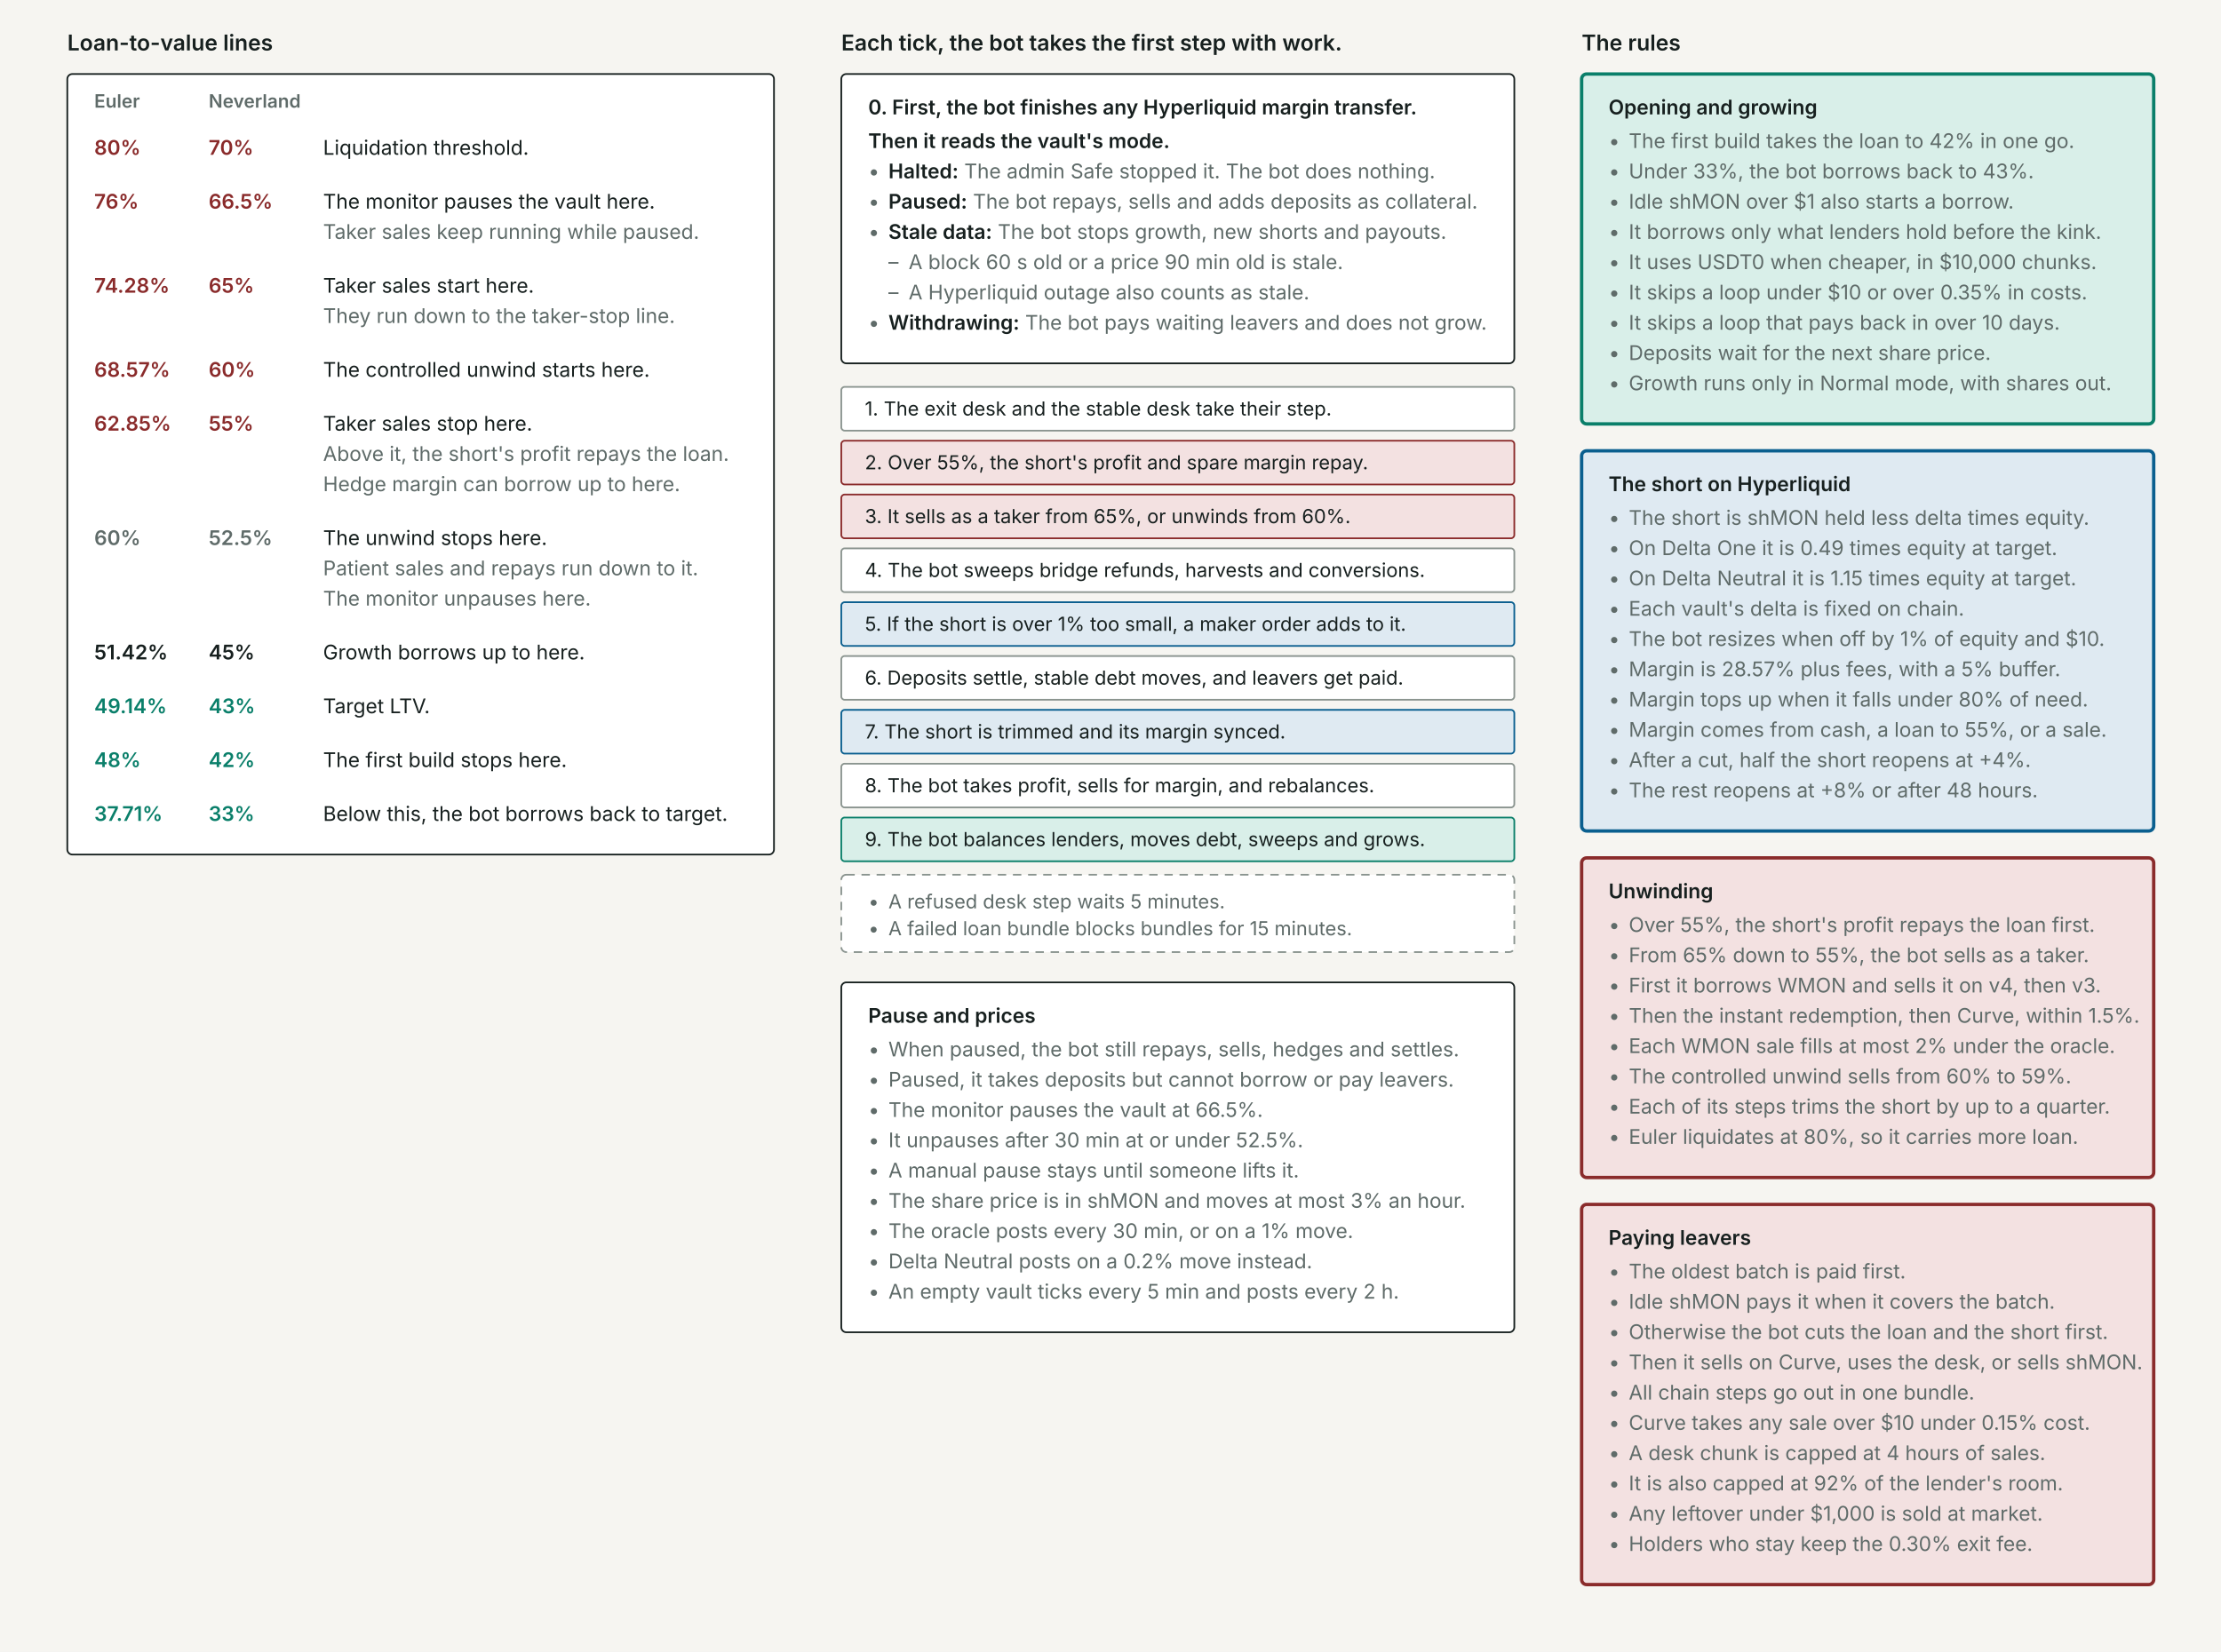
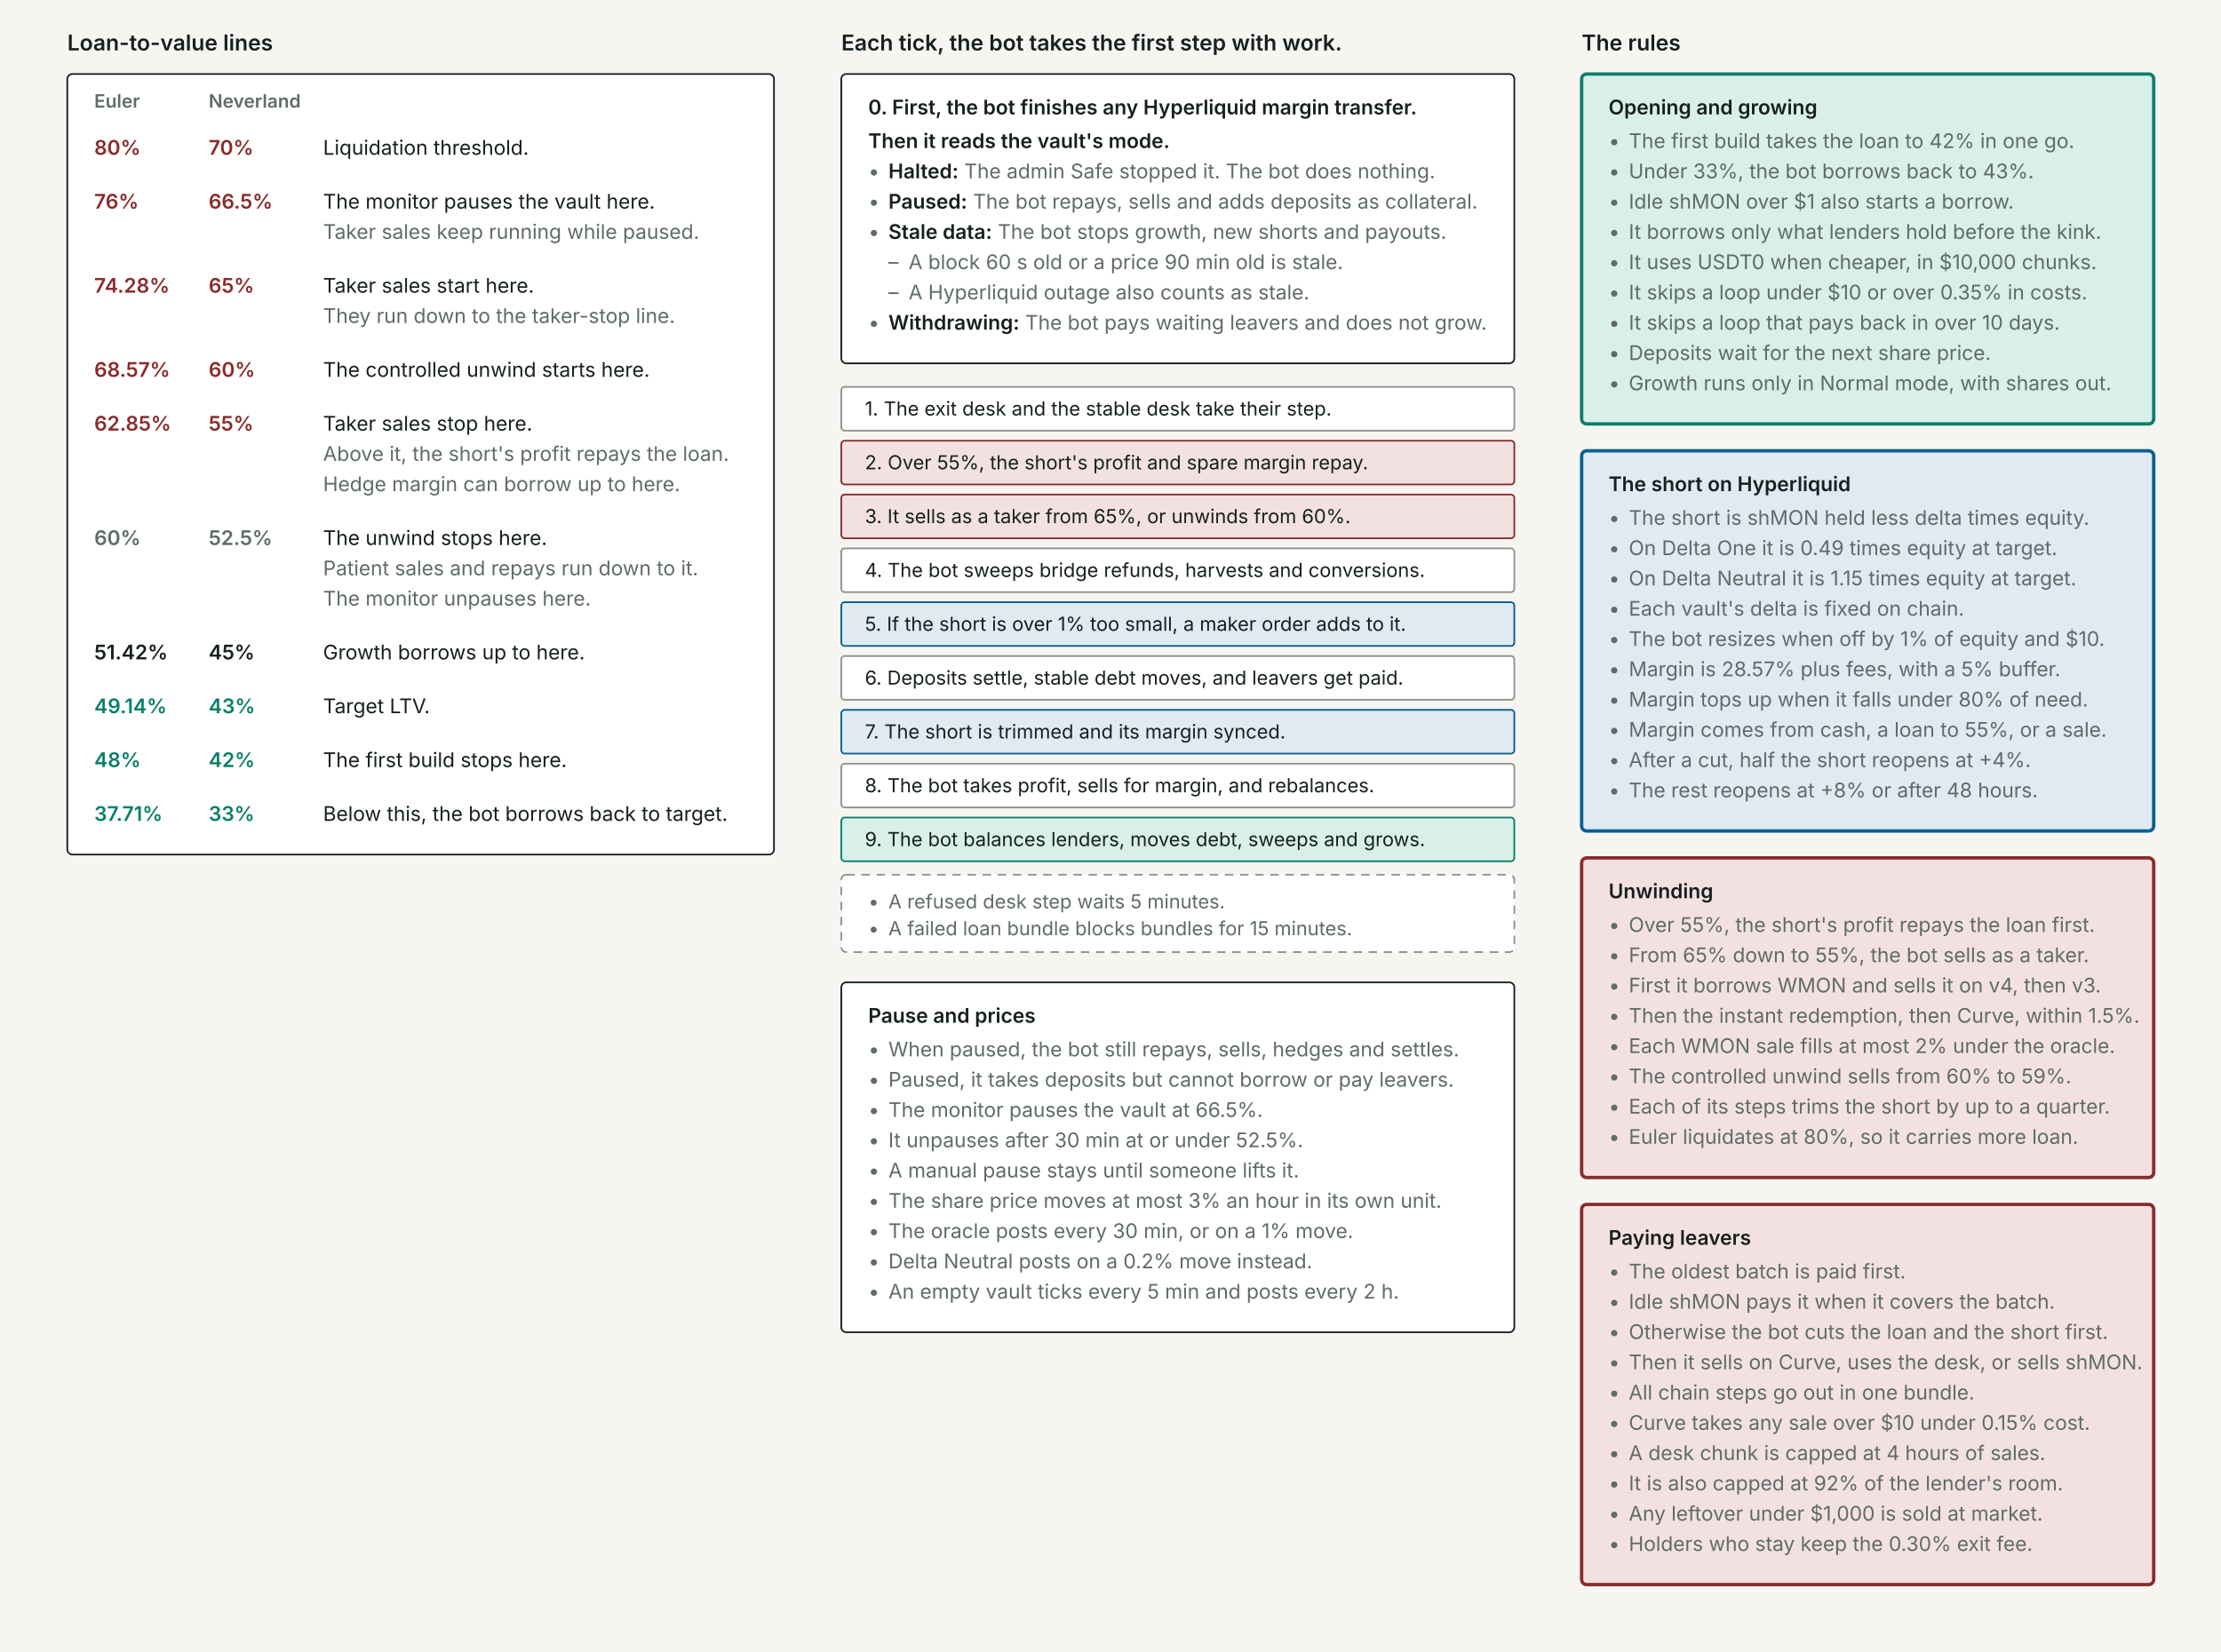
<svg xmlns="http://www.w3.org/2000/svg" width="1320" height="982" viewBox="0 0 1320 982" role="img" aria-label="The bot's loan-to-value lines, the order it tries steps each tick, and its rules for growing, the Hyperliquid short, unwinding, and paying leavers." style="color:#17201f">
  <rect x="0" y="0" width="1320" height="982" fill="#f6f5f1" />
  <g font-family="IBM Plex Sans, system-ui, -apple-system, Segoe UI, sans-serif" font-size="12" fill="#17201f">
    <text x="40" y="30" font-weight="600" font-size="13">Loan-to-value lines</text>
    <rect x="40" y="44" width="420" height="464" rx="3" fill="#ffffff" stroke="#17201f" />
    <text x="56" y="64" font-weight="600" font-size="11" fill="#5f6b69">Euler</text>
    <text x="124" y="64" font-weight="600" font-size="11" fill="#5f6b69">Neverland</text>
    <text x="56" y="92" font-weight="600" fill="#8a2b2b">80%</text>
    <text x="124" y="92" font-weight="600" fill="#8a2b2b">70%</text>
    <text x="192" y="92">Liquidation threshold.</text>
    <text x="56" y="124" font-weight="600" fill="#8a2b2b">76%</text>
    <text x="124" y="124" font-weight="600" fill="#8a2b2b">66.5%</text>
    <text x="192" y="124">The monitor pauses the vault here.</text>
    <text x="192" y="142" fill="#5f6b69">Taker sales keep running while paused.</text>
    <text x="56" y="174" font-weight="600" fill="#8a2b2b">74.28%</text>
    <text x="124" y="174" font-weight="600" fill="#8a2b2b">65%</text>
    <text x="192" y="174">Taker sales start here.</text>
    <text x="192" y="192" fill="#5f6b69">They run down to the taker-stop line.</text>
    <text x="56" y="224" font-weight="600" fill="#8a2b2b">68.57%</text>
    <text x="124" y="224" font-weight="600" fill="#8a2b2b">60%</text>
    <text x="192" y="224">The controlled unwind starts here.</text>
    <text x="56" y="256" font-weight="600" fill="#8a2b2b">62.85%</text>
    <text x="124" y="256" font-weight="600" fill="#8a2b2b">55%</text>
    <text x="192" y="256">Taker sales stop here.</text>
    <text x="192" y="274" fill="#5f6b69">Above it, the short's profit repays the loan.</text>
    <text x="192" y="292" fill="#5f6b69">Hedge margin can borrow up to here.</text>
    <text x="56" y="324" font-weight="600" fill="#5f6b69">60%</text>
    <text x="124" y="324" font-weight="600" fill="#5f6b69">52.5%</text>
    <text x="192" y="324">The unwind stops here.</text>
    <text x="192" y="342" fill="#5f6b69">Patient sales and repays run down to it.</text>
    <text x="192" y="360" fill="#5f6b69">The monitor unpauses here.</text>
    <text x="56" y="392" font-weight="600" fill="#17201f">51.42%</text>
    <text x="124" y="392" font-weight="600" fill="#17201f">45%</text>
    <text x="192" y="392">Growth borrows up to here.</text>
    <text x="56" y="424" font-weight="600" fill="#0a7f6a">49.14%</text>
    <text x="124" y="424" font-weight="600" fill="#0a7f6a">43%</text>
    <text x="192" y="424">Target LTV.</text>
    <text x="56" y="456" font-weight="600" fill="#0a7f6a">48%</text>
    <text x="124" y="456" font-weight="600" fill="#0a7f6a">42%</text>
    <text x="192" y="456">The first build stops here.</text>
    <text x="56" y="488" font-weight="600" fill="#0a7f6a">37.71%</text>
    <text x="124" y="488" font-weight="600" fill="#0a7f6a">33%</text>
    <text x="192" y="488">Below this, the bot borrows back to target.</text>
    <g transform="translate(80,0)">
      <text x="420" y="30" font-weight="600" font-size="13">Each tick, the bot takes the first step with work.</text>
      <rect x="420" y="44" width="400" height="172" rx="3" fill="#ffffff" stroke="#17201f" />
      <text x="436" y="68" font-weight="600">0. First, the bot finishes any Hyperliquid margin transfer.</text>
      <text x="436" y="88" font-weight="600">Then it reads the vault's mode.</text>
      <text x="436" y="106" fill="#5f6b69">•</text>
      <text x="448" y="106" fill="#5f6b69">
        <tspan font-weight="600" fill="#17201f">Halted:</tspan> The admin Safe stopped it. The bot does nothing.</text>
      <text x="436" y="124" fill="#5f6b69">•</text>
      <text x="448" y="124" fill="#5f6b69">
        <tspan font-weight="600" fill="#17201f">Paused:</tspan> The bot repays, sells and adds deposits as collateral.</text>
      <text x="436" y="142" fill="#5f6b69">•</text>
      <text x="448" y="142" fill="#5f6b69">
        <tspan font-weight="600" fill="#17201f">Stale data:</tspan> The bot stops growth, new shorts and payouts.</text>
      <text x="448" y="160" fill="#5f6b69">–</text>
      <text x="460" y="160" fill="#5f6b69">A block 60 s old or a price 90 min old is stale.</text>
      <text x="448" y="178" fill="#5f6b69">–</text>
      <text x="460" y="178" fill="#5f6b69">A Hyperliquid outage also counts as stale.</text>
      <text x="436" y="196" fill="#5f6b69">•</text>
      <text x="448" y="196" fill="#5f6b69">
        <tspan font-weight="600" fill="#17201f">Withdrawing:</tspan> The bot pays waiting leavers and does not grow.</text>
      <g font-size="11.5">
        <rect x="420" y="230" width="400" height="26" rx="2" fill="#ffffff" stroke="#8a948f" />
        <text x="434" y="247">1. The exit desk and the stable desk take their step.</text>
        <rect x="420" y="262" width="400" height="26" rx="2" fill="#f3e1e1" stroke="#8a2b2b" />
        <text x="434" y="279">2. Over 55%, the short's profit and spare margin repay.</text>
        <rect x="420" y="294" width="400" height="26" rx="2" fill="#f3e1e1" stroke="#8a2b2b" />
        <text x="434" y="311">3. It sells as a taker from 65%, or unwinds from 60%.</text>
        <rect x="420" y="326" width="400" height="26" rx="2" fill="#ffffff" stroke="#8a948f" />
        <text x="434" y="343">4. The bot sweeps bridge refunds, harvests and conversions.</text>
        <rect x="420" y="358" width="400" height="26" rx="2" fill="#dfeaf2" stroke="#0a5f8f" />
        <text x="434" y="375">5. If the short is over 1% too small, a maker order adds to it.</text>
        <rect x="420" y="390" width="400" height="26" rx="2" fill="#ffffff" stroke="#8a948f" />
        <text x="434" y="407">6. Deposits settle, stable debt moves, and leavers get paid.</text>
        <rect x="420" y="422" width="400" height="26" rx="2" fill="#dfeaf2" stroke="#0a5f8f" />
        <text x="434" y="439">7. The short is trimmed and its margin synced.</text>
        <rect x="420" y="454" width="400" height="26" rx="2" fill="#ffffff" stroke="#8a948f" />
        <text x="434" y="471">8. The bot takes profit, sells for margin, and rebalances.</text>
        <rect x="420" y="486" width="400" height="26" rx="2" fill="#d9efe9" stroke="#0a7f6a" />
        <text x="434" y="503">9. The bot balances lenders, moves debt, sweeps and grows.</text>
      </g>
      <rect x="420" y="520" width="400" height="46" rx="3" fill="#ffffff" stroke="#8a948f" stroke-dasharray="5 4" />
      <text x="436" y="540" fill="#5f6b69" font-size="11.5">•</text>
      <text x="448" y="540" fill="#5f6b69" font-size="11.5">A refused desk step waits 5 minutes.</text>
      <text x="436" y="556" fill="#5f6b69" font-size="11.5">•</text>
      <text x="448" y="556" fill="#5f6b69" font-size="11.5">A failed loan bundle blocks bundles for 15 minutes.</text>
      <rect x="420" y="584" width="400" height="208" rx="3" fill="#ffffff" stroke="#17201f" />
      <text x="436" y="608" font-weight="600">Pause and prices</text>
      <text x="436" y="628" fill="#5f6b69">•</text>
      <text x="448" y="628" fill="#5f6b69">When paused, the bot still repays, sells, hedges and settles.</text>
      <text x="436" y="646" fill="#5f6b69">•</text>
      <text x="448" y="646" fill="#5f6b69">Paused, it takes deposits but cannot borrow or pay leavers.</text>
      <text x="436" y="664" fill="#5f6b69">•</text>
      <text x="448" y="664" fill="#5f6b69">The monitor pauses the vault at 66.5%.</text>
      <text x="436" y="682" fill="#5f6b69">•</text>
      <text x="448" y="682" fill="#5f6b69">It unpauses after 30 min at or under 52.5%.</text>
      <text x="436" y="700" fill="#5f6b69">•</text>
      <text x="448" y="700" fill="#5f6b69">A manual pause stays until someone lifts it.</text>
      <text x="436" y="718" fill="#5f6b69">•</text>
-       <text x="448" y="718" fill="#5f6b69">The share price is in shMON and moves at most 3% an hour.</text>
+       <text x="448" y="718" fill="#5f6b69">The share price moves at most 3% an hour in its own unit.</text>
      <text x="436" y="736" fill="#5f6b69">•</text>
      <text x="448" y="736" fill="#5f6b69">The oracle posts every 30 min, or on a 1% move.</text>
      <text x="436" y="754" fill="#5f6b69">•</text>
      <text x="448" y="754" fill="#5f6b69">Delta Neutral posts on a 0.2% move instead.</text>
      <text x="436" y="772" fill="#5f6b69">•</text>
      <text x="448" y="772" fill="#5f6b69">An empty vault ticks every 5 min and posts every 2 h.</text>
      <text x="860" y="30" font-weight="600" font-size="13">The rules</text>
      <rect x="860" y="44" width="340" height="208" rx="3" fill="#d9efe9" stroke="#0a7f6a" stroke-width="2" />
      <text x="876" y="68" font-weight="600">Opening and growing</text>
      <text x="876" y="88" fill="#5f6b69">•</text>
      <text x="888" y="88" fill="#5f6b69">The first build takes the loan to 42% in one go.</text>
      <text x="876" y="106" fill="#5f6b69">•</text>
      <text x="888" y="106" fill="#5f6b69">Under 33%, the bot borrows back to 43%.</text>
      <text x="876" y="124" fill="#5f6b69">•</text>
      <text x="888" y="124" fill="#5f6b69">Idle shMON over $1 also starts a borrow.</text>
      <text x="876" y="142" fill="#5f6b69">•</text>
      <text x="888" y="142" fill="#5f6b69">It borrows only what lenders hold before the kink.</text>
      <text x="876" y="160" fill="#5f6b69">•</text>
      <text x="888" y="160" fill="#5f6b69">It uses USDT0 when cheaper, in $10,000 chunks.</text>
      <text x="876" y="178" fill="#5f6b69">•</text>
      <text x="888" y="178" fill="#5f6b69">It skips a loop under $10 or over 0.35% in costs.</text>
      <text x="876" y="196" fill="#5f6b69">•</text>
      <text x="888" y="196" fill="#5f6b69">It skips a loop that pays back in over 10 days.</text>
      <text x="876" y="214" fill="#5f6b69">•</text>
      <text x="888" y="214" fill="#5f6b69">Deposits wait for the next share price.</text>
      <text x="876" y="232" fill="#5f6b69">•</text>
      <text x="888" y="232" fill="#5f6b69">Growth runs only in Normal mode, with shares out.</text>
      <rect x="860" y="268" width="340" height="226" rx="3" fill="#dfeaf2" stroke="#0a5f8f" stroke-width="2" />
      <text x="876" y="292" font-weight="600">The short on Hyperliquid</text>
      <text x="876" y="312" fill="#5f6b69">•</text>
      <text x="888" y="312" fill="#5f6b69">The short is shMON held less delta times equity.</text>
      <text x="876" y="330" fill="#5f6b69">•</text>
      <text x="888" y="330" fill="#5f6b69">On Delta One it is 0.49 times equity at target.</text>
      <text x="876" y="348" fill="#5f6b69">•</text>
      <text x="888" y="348" fill="#5f6b69">On Delta Neutral it is 1.15 times equity at target.</text>
      <text x="876" y="366" fill="#5f6b69">•</text>
      <text x="888" y="366" fill="#5f6b69">Each vault's delta is fixed on chain.</text>
      <text x="876" y="384" fill="#5f6b69">•</text>
      <text x="888" y="384" fill="#5f6b69">The bot resizes when off by 1% of equity and $10.</text>
      <text x="876" y="402" fill="#5f6b69">•</text>
      <text x="888" y="402" fill="#5f6b69">Margin is 28.57% plus fees, with a 5% buffer.</text>
      <text x="876" y="420" fill="#5f6b69">•</text>
      <text x="888" y="420" fill="#5f6b69">Margin tops up when it falls under 80% of need.</text>
      <text x="876" y="438" fill="#5f6b69">•</text>
      <text x="888" y="438" fill="#5f6b69">Margin comes from cash, a loan to 55%, or a sale.</text>
      <text x="876" y="456" fill="#5f6b69">•</text>
      <text x="888" y="456" fill="#5f6b69">After a cut, half the short reopens at +4%.</text>
      <text x="876" y="474" fill="#5f6b69">•</text>
      <text x="888" y="474" fill="#5f6b69">The rest reopens at +8% or after 48 hours.</text>
      <rect x="860" y="510" width="340" height="190" rx="3" fill="#f3e1e1" stroke="#8a2b2b" stroke-width="2" />
      <text x="876" y="534" font-weight="600">Unwinding</text>
      <text x="876" y="554" fill="#5f6b69">•</text>
      <text x="888" y="554" fill="#5f6b69">Over 55%, the short's profit repays the loan first.</text>
      <text x="876" y="572" fill="#5f6b69">•</text>
      <text x="888" y="572" fill="#5f6b69">From 65% down to 55%, the bot sells as a taker.</text>
      <text x="876" y="590" fill="#5f6b69">•</text>
      <text x="888" y="590" fill="#5f6b69">First it borrows WMON and sells it on v4, then v3.</text>
      <text x="876" y="608" fill="#5f6b69">•</text>
      <text x="888" y="608" fill="#5f6b69">Then the instant redemption, then Curve, within 1.5%.</text>
      <text x="876" y="626" fill="#5f6b69">•</text>
      <text x="888" y="626" fill="#5f6b69">Each WMON sale fills at most 2% under the oracle.</text>
      <text x="876" y="644" fill="#5f6b69">•</text>
      <text x="888" y="644" fill="#5f6b69">The controlled unwind sells from 60% to 59%.</text>
      <text x="876" y="662" fill="#5f6b69">•</text>
      <text x="888" y="662" fill="#5f6b69">Each of its steps trims the short by up to a quarter.</text>
      <text x="876" y="680" fill="#5f6b69">•</text>
      <text x="888" y="680" fill="#5f6b69">Euler liquidates at 80%, so it carries more loan.</text>
      <rect x="860" y="716" width="340" height="226" rx="3" fill="#f3e1e1" stroke="#8a2b2b" stroke-width="2" />
      <text x="876" y="740" font-weight="600">Paying leavers</text>
      <text x="876" y="760" fill="#5f6b69">•</text>
      <text x="888" y="760" fill="#5f6b69">The oldest batch is paid first.</text>
      <text x="876" y="778" fill="#5f6b69">•</text>
      <text x="888" y="778" fill="#5f6b69">Idle shMON pays it when it covers the batch.</text>
      <text x="876" y="796" fill="#5f6b69">•</text>
      <text x="888" y="796" fill="#5f6b69">Otherwise the bot cuts the loan and the short first.</text>
      <text x="876" y="814" fill="#5f6b69">•</text>
      <text x="888" y="814" fill="#5f6b69">Then it sells on Curve, uses the desk, or sells shMON.</text>
      <text x="876" y="832" fill="#5f6b69">•</text>
      <text x="888" y="832" fill="#5f6b69">All chain steps go out in one bundle.</text>
      <text x="876" y="850" fill="#5f6b69">•</text>
      <text x="888" y="850" fill="#5f6b69">Curve takes any sale over $10 under 0.15% cost.</text>
      <text x="876" y="868" fill="#5f6b69">•</text>
      <text x="888" y="868" fill="#5f6b69">A desk chunk is capped at 4 hours of sales.</text>
      <text x="876" y="886" fill="#5f6b69">•</text>
      <text x="888" y="886" fill="#5f6b69">It is also capped at 92% of the lender's room.</text>
      <text x="876" y="904" fill="#5f6b69">•</text>
      <text x="888" y="904" fill="#5f6b69">Any leftover under $1,000 is sold at market.</text>
      <text x="876" y="922" fill="#5f6b69">•</text>
      <text x="888" y="922" fill="#5f6b69">Holders who stay keep the 0.30% exit fee.</text>
    </g>
  </g>
</svg>
